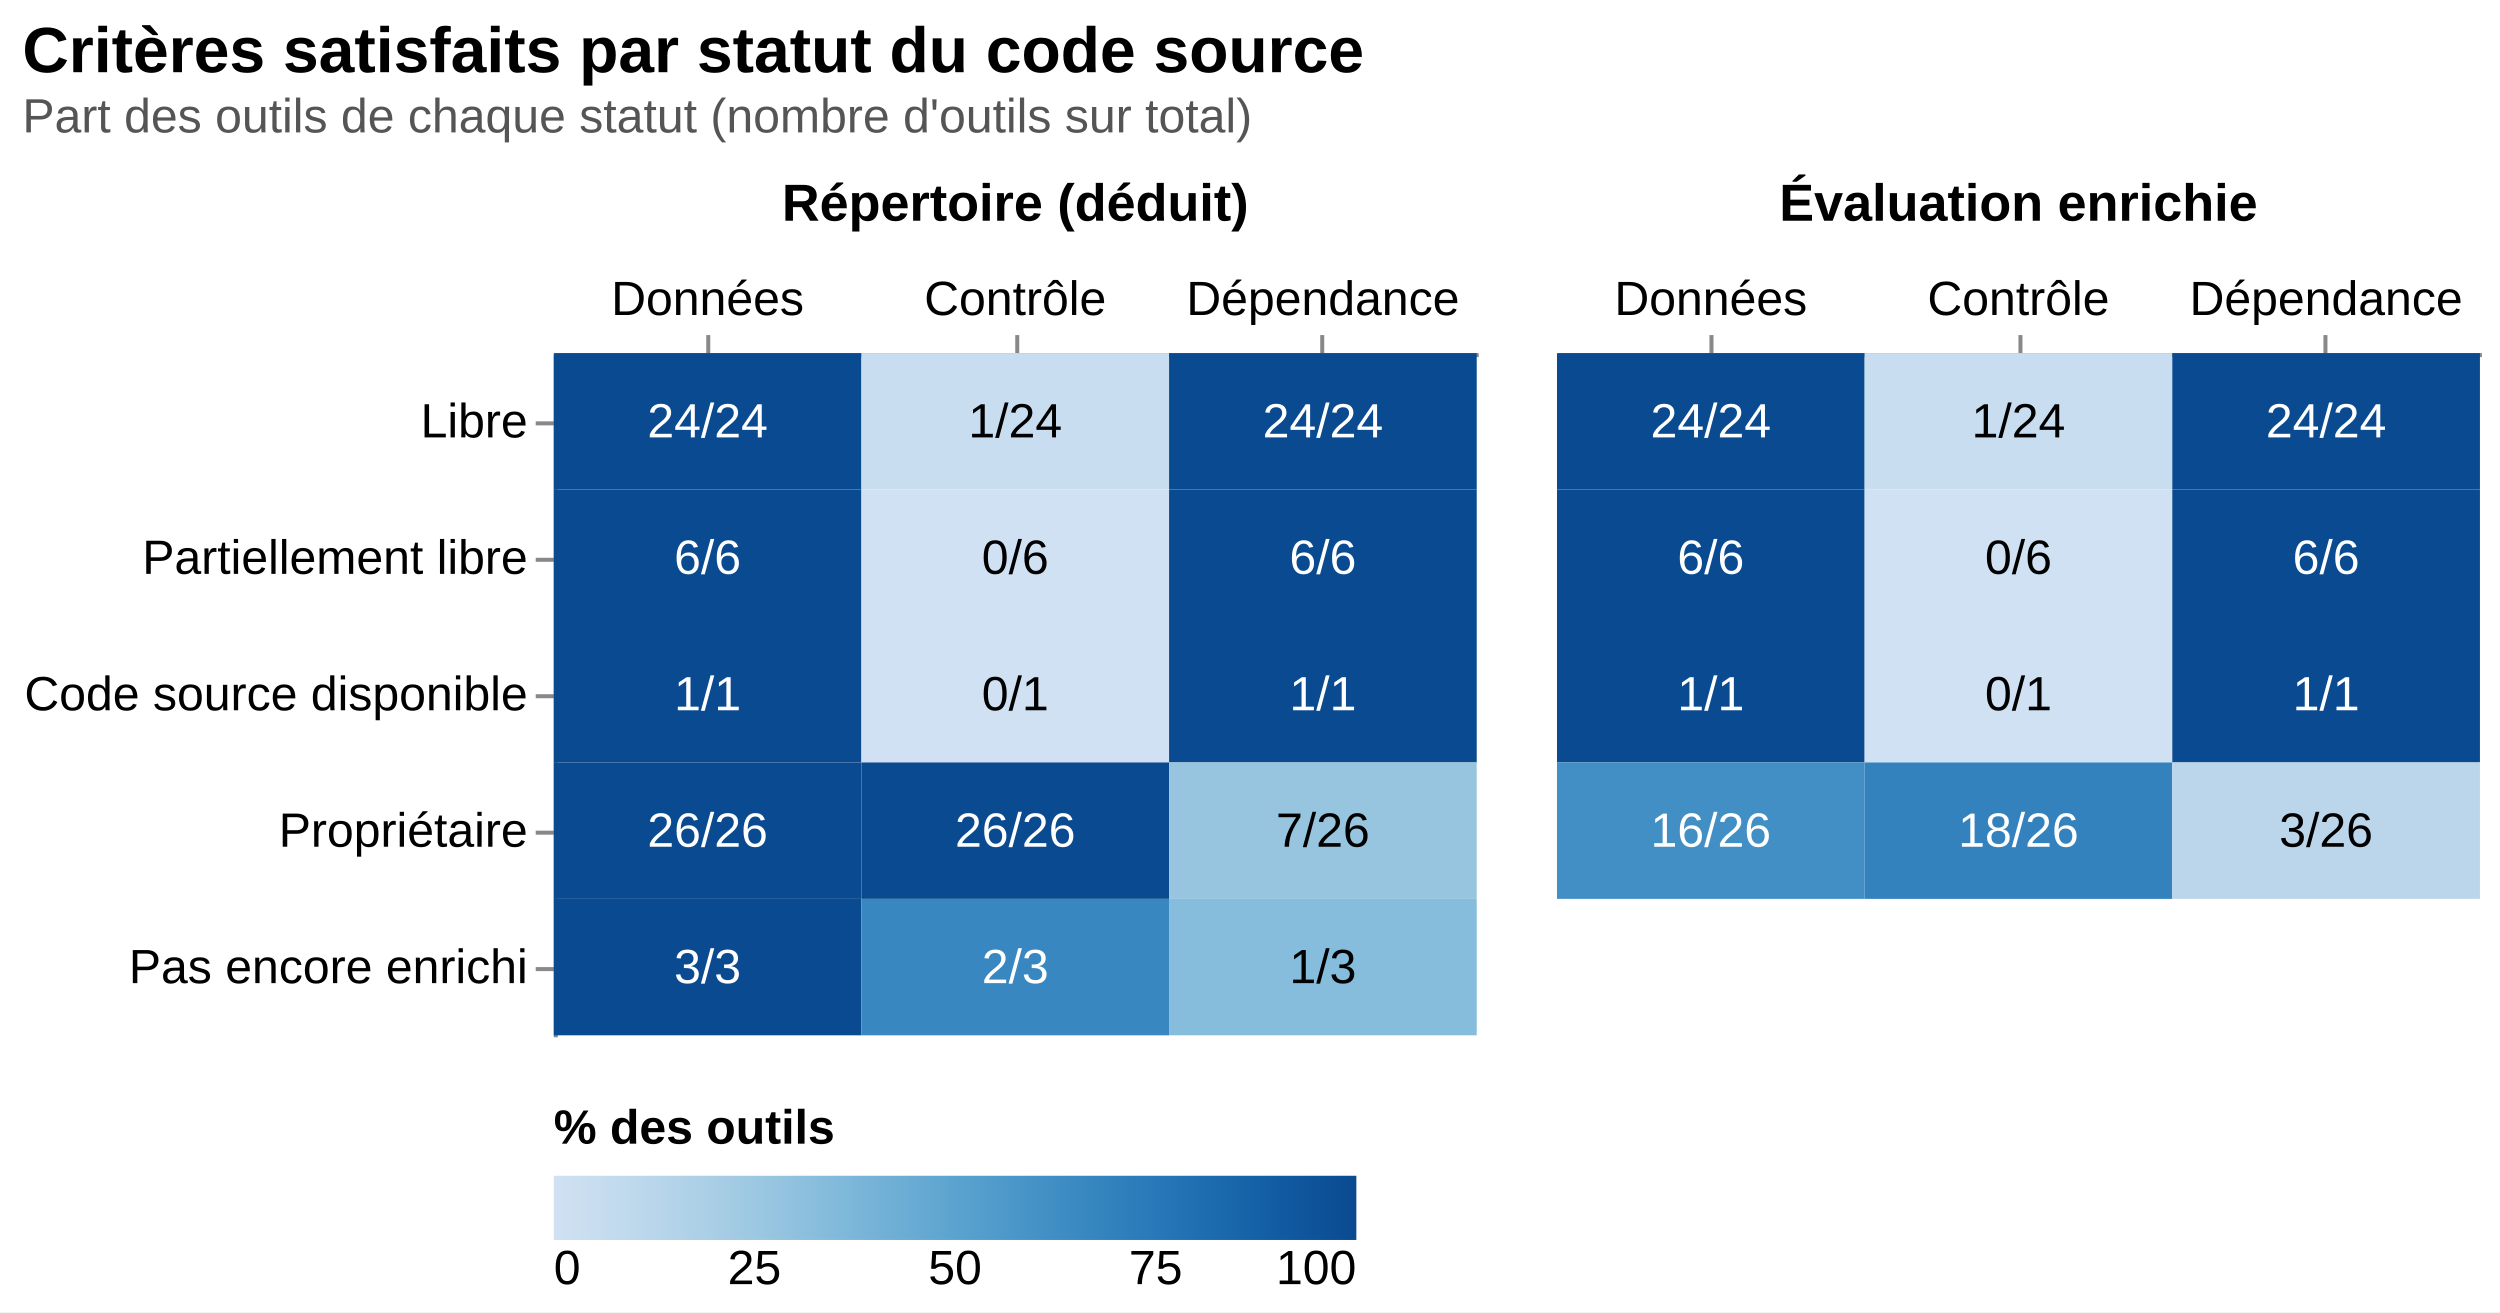
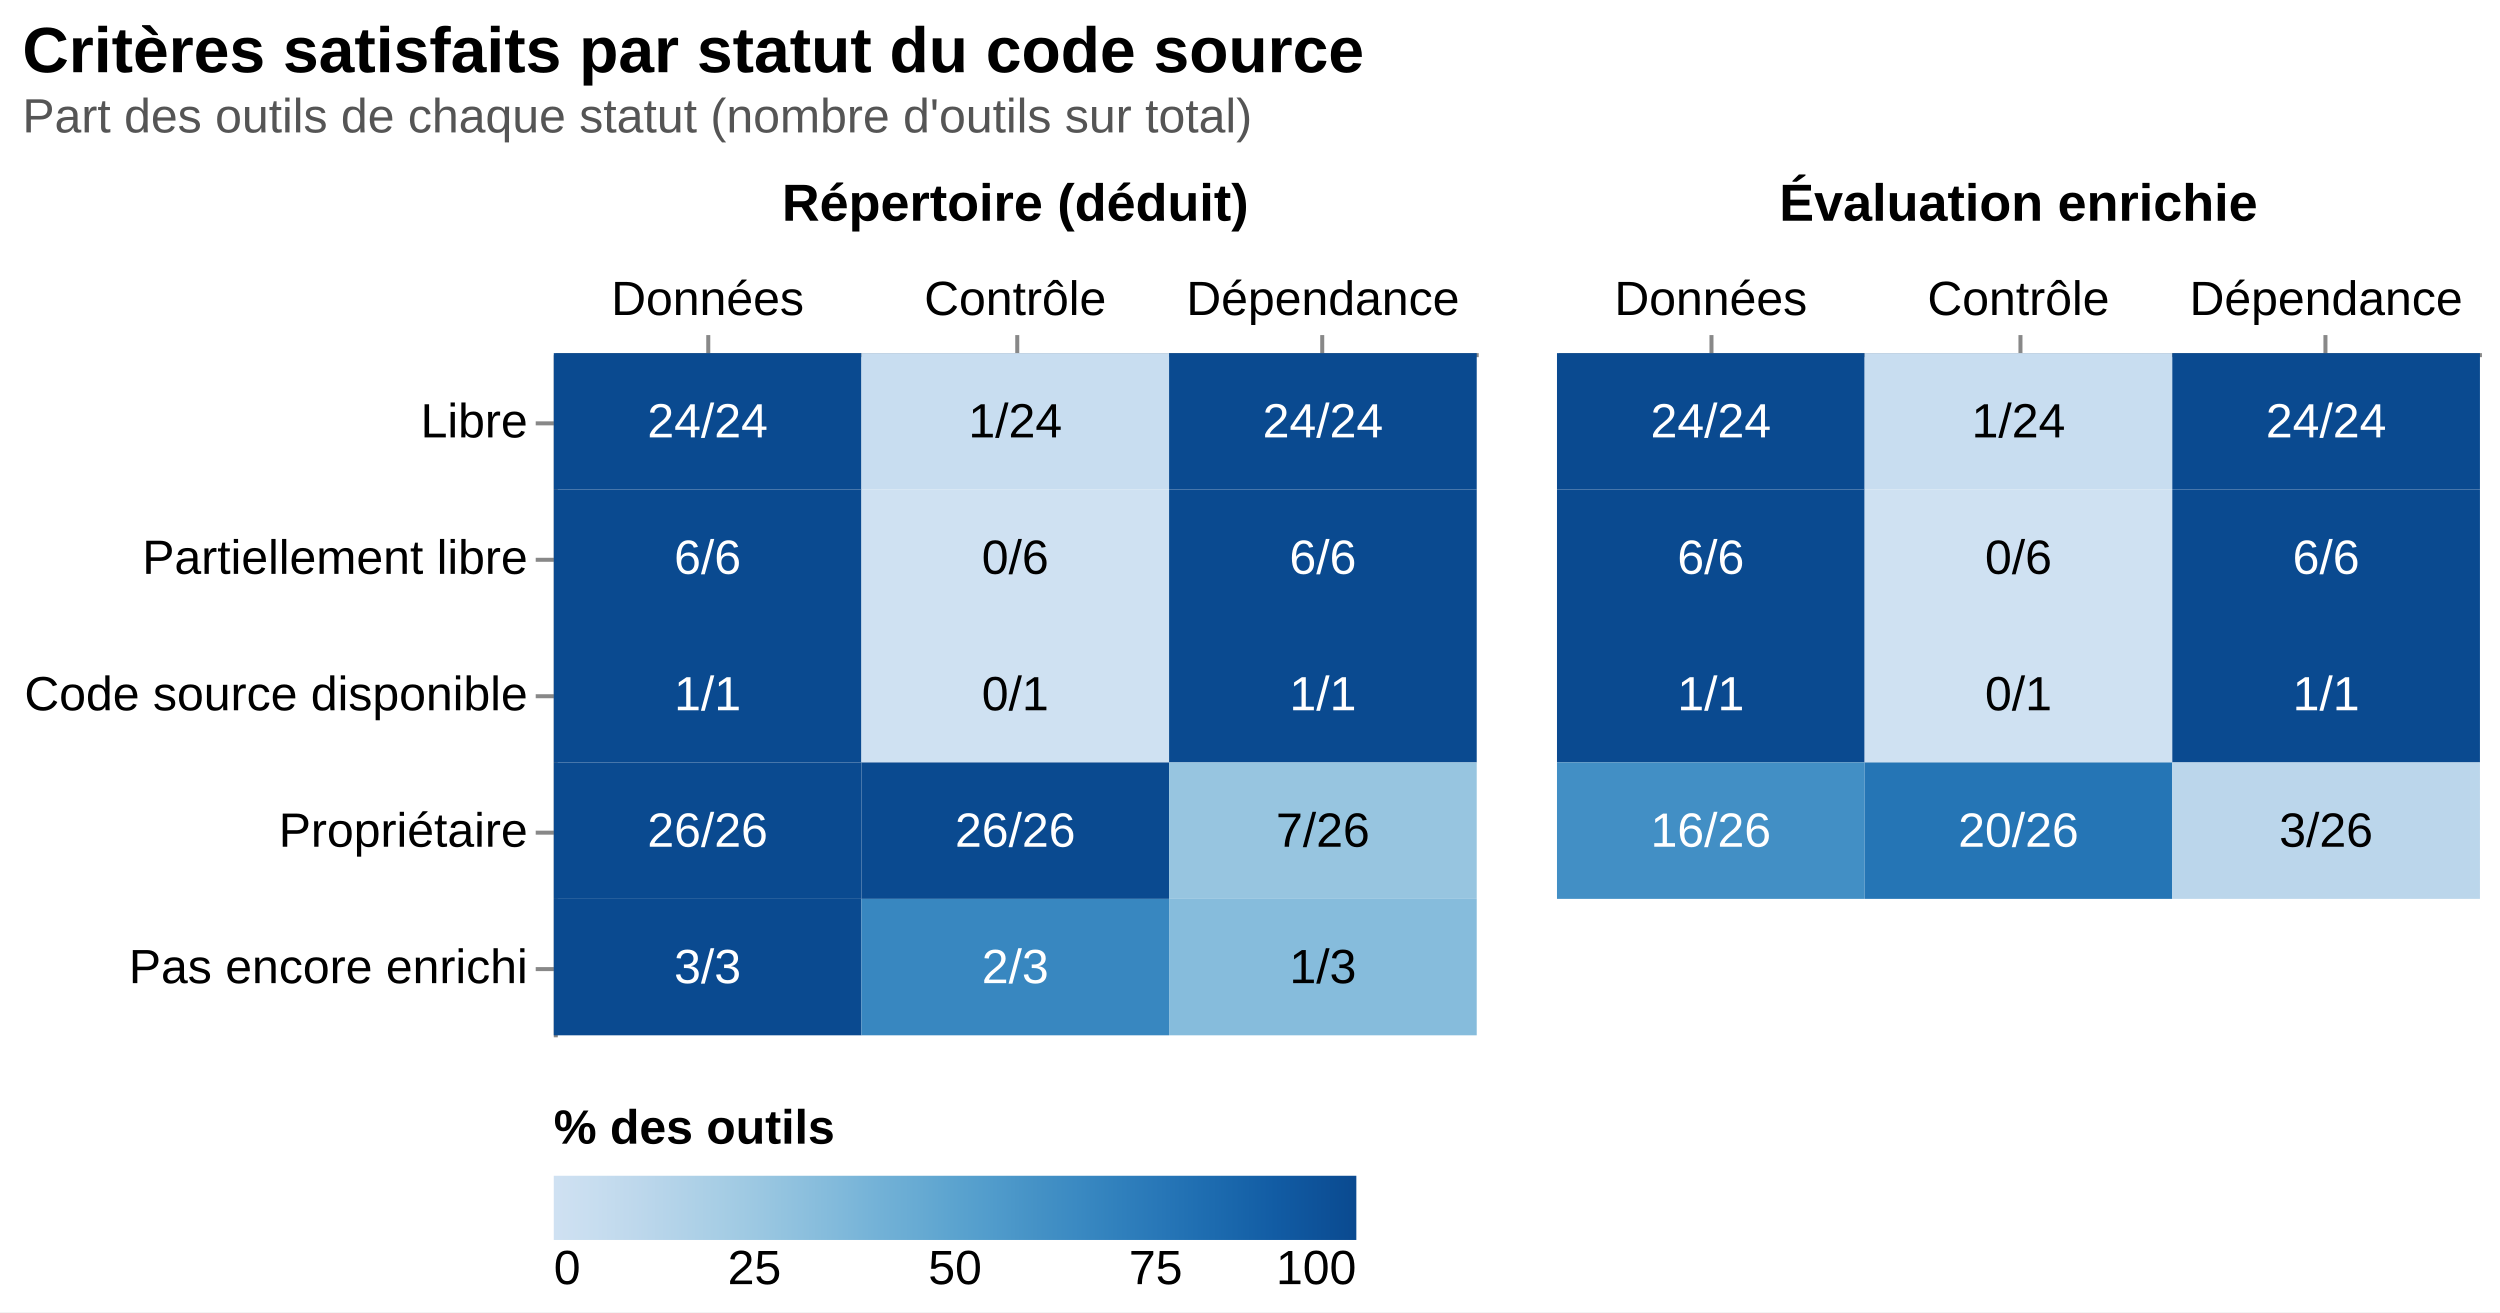
<svg xmlns="http://www.w3.org/2000/svg" version="1.1" class="marks" width="623" height="327" viewBox="0 0 623 327">
  <rect width="623" height="327" fill="white" />
  <g fill="none" stroke-miterlimit="10" transform="translate(138,88)">
    <g class="mark-group role-frame root" role="graphics-object" aria-roledescription="group mark container">
      <g transform="translate(0,0)">
        <path class="background" aria-hidden="true" d="M0,0h0v0h0Z" />
        <g>
          <g class="mark-group role-row-header row_header" role="graphics-object" aria-roledescription="group mark container">
            <g transform="translate(0,0)">
              <path class="background" aria-hidden="true" d="M0,0h0v170h0Z" />
              <g>
                <g class="mark-group role-axis" role="graphics-symbol" aria-roledescription="axis" aria-label="Y-axis for a discrete scale with 5 values: Libre, Partiellement libre, Code source disponible, Propriétaire, Pas encore enrichi">
                  <g transform="translate(0.5,0.5)">
                    <path class="background" aria-hidden="true" d="M0,0h0v0h0Z" pointer-events="none" />
                    <g>
                      <g class="mark-rule role-axis-tick" pointer-events="none">
                        <line transform="translate(0,17)" x2="-5" y2="0" stroke="#888888" stroke-width="1" opacity="1" />
                        <line transform="translate(0,51)" x2="-5" y2="0" stroke="#888888" stroke-width="1" opacity="1" />
                        <line transform="translate(0,85)" x2="-5" y2="0" stroke="#888888" stroke-width="1" opacity="1" />
                        <line transform="translate(0,119)" x2="-5" y2="0" stroke="#888888" stroke-width="1" opacity="1" />
                        <line transform="translate(0,153)" x2="-5" y2="0" stroke="#888888" stroke-width="1" opacity="1" />
                      </g>
                      <g class="mark-text role-axis-label" pointer-events="none">
                        <text text-anchor="end" transform="translate(-7,20.5)" font-family="Liberation Sans, Helvetica, Arial, sans-serif" font-size="12px" fill="#000" opacity="1">Libre</text>
                        <text text-anchor="end" transform="translate(-7,54.5)" font-family="Liberation Sans, Helvetica, Arial, sans-serif" font-size="12px" fill="#000" opacity="1">Partiellement libre</text>
                        <text text-anchor="end" transform="translate(-7,88.5)" font-family="Liberation Sans, Helvetica, Arial, sans-serif" font-size="12px" fill="#000" opacity="1">Code source disponible</text>
                        <text text-anchor="end" transform="translate(-7,122.5)" font-family="Liberation Sans, Helvetica, Arial, sans-serif" font-size="12px" fill="#000" opacity="1">Propriétaire</text>
                        <text text-anchor="end" transform="translate(-7,156.5)" font-family="Liberation Sans, Helvetica, Arial, sans-serif" font-size="12px" fill="#000" opacity="1">Pas encore enrichi</text>
                      </g>
                      <g class="mark-rule role-axis-domain" pointer-events="none">
                        <line transform="translate(0,0)" x2="0" y2="170" stroke="#888888" stroke-width="1" opacity="1" />
                      </g>
                    </g>
                    <path class="foreground" aria-hidden="true" d="" pointer-events="none" display="none" />
                  </g>
                </g>
              </g>
              <path class="foreground" aria-hidden="true" d="" display="none" />
            </g>
          </g>
          <g class="mark-group role-column-header column_header" role="graphics-object" aria-roledescription="group mark container">
            <g transform="translate(0,0)">
              <path class="background" aria-hidden="true" d="M0,0h230v0h-230Z" />
              <g>
                <g class="mark-group role-title">
                  <g transform="translate(115,-43)">
                    <path class="background" aria-hidden="true" d="M0,0h0v0h0Z" pointer-events="none" />
                    <g>
                      <g class="mark-text role-title-text" role="graphics-symbol" aria-roledescription="title" aria-label="Title text 'Répertoire (déduit)'" pointer-events="none">
                        <text text-anchor="middle" transform="translate(0,10)" font-family="Liberation Sans, Helvetica, Arial, sans-serif" font-size="13px" font-weight="bold" fill="#000" opacity="1">Répertoire (déduit)</text>
                      </g>
                    </g>
                    <path class="foreground" aria-hidden="true" d="" pointer-events="none" display="none" />
                  </g>
                </g>
                <g class="mark-group role-axis" role="graphics-symbol" aria-roledescription="axis" aria-label="X-axis for a discrete scale with 3 values: Données, Contrôle, Dépendance">
                  <g transform="translate(0.5,0.5)">
                    <path class="background" aria-hidden="true" d="M0,0h0v0h0Z" pointer-events="none" />
                    <g>
                      <g class="mark-rule role-axis-tick" pointer-events="none">
                        <line transform="translate(38,0)" x2="0" y2="-5" stroke="#888888" stroke-width="1" opacity="1" />
                        <line transform="translate(115,0)" x2="0" y2="-5" stroke="#888888" stroke-width="1" opacity="1" />
                        <line transform="translate(191,0)" x2="0" y2="-5" stroke="#888888" stroke-width="1" opacity="1" />
                      </g>
                      <g class="mark-text role-axis-label" pointer-events="none">
                        <text text-anchor="middle" transform="translate(37.83333,-10)" font-family="Liberation Sans, Helvetica, Arial, sans-serif" font-size="12px" fill="#000" opacity="1">Données</text>
                        <text text-anchor="middle" transform="translate(114.5,-10)" font-family="Liberation Sans, Helvetica, Arial, sans-serif" font-size="12px" fill="#000" opacity="1">Contrôle</text>
                        <text text-anchor="middle" transform="translate(191.1667,-10)" font-family="Liberation Sans, Helvetica, Arial, sans-serif" font-size="12px" fill="#000" opacity="1">Dépendance</text>
                      </g>
                      <g class="mark-rule role-axis-domain" pointer-events="none">
                        <line transform="translate(0,0)" x2="230" y2="0" stroke="#888888" stroke-width="1" opacity="1" />
                      </g>
                    </g>
                    <path class="foreground" aria-hidden="true" d="" pointer-events="none" display="none" />
                  </g>
                </g>
              </g>
              <path class="foreground" aria-hidden="true" d="" display="none" />
            </g>
            <g transform="translate(250,0)">
              <path class="background" aria-hidden="true" d="M0,0h230v0h-230Z" />
              <g>
                <g class="mark-group role-title">
                  <g transform="translate(115,-43)">
                    <path class="background" aria-hidden="true" d="M0,0h0v0h0Z" pointer-events="none" />
                    <g>
                      <g class="mark-text role-title-text" role="graphics-symbol" aria-roledescription="title" aria-label="Title text 'Évaluation enrichie'" pointer-events="none">
                        <text text-anchor="middle" transform="translate(0,10)" font-family="Liberation Sans, Helvetica, Arial, sans-serif" font-size="13px" font-weight="bold" fill="#000" opacity="1">Évaluation enrichie</text>
                      </g>
                    </g>
                    <path class="foreground" aria-hidden="true" d="" pointer-events="none" display="none" />
                  </g>
                </g>
                <g class="mark-group role-axis" role="graphics-symbol" aria-roledescription="axis" aria-label="X-axis for a discrete scale with 3 values: Données, Contrôle, Dépendance">
                  <g transform="translate(0.5,0.5)">
                    <path class="background" aria-hidden="true" d="M0,0h0v0h0Z" pointer-events="none" />
                    <g>
                      <g class="mark-rule role-axis-tick" pointer-events="none">
                        <line transform="translate(38,0)" x2="0" y2="-5" stroke="#888888" stroke-width="1" opacity="1" />
                        <line transform="translate(115,0)" x2="0" y2="-5" stroke="#888888" stroke-width="1" opacity="1" />
                        <line transform="translate(191,0)" x2="0" y2="-5" stroke="#888888" stroke-width="1" opacity="1" />
                      </g>
                      <g class="mark-text role-axis-label" pointer-events="none">
                        <text text-anchor="middle" transform="translate(37.83333,-10)" font-family="Liberation Sans, Helvetica, Arial, sans-serif" font-size="12px" fill="#000" opacity="1">Données</text>
                        <text text-anchor="middle" transform="translate(114.5,-10)" font-family="Liberation Sans, Helvetica, Arial, sans-serif" font-size="12px" fill="#000" opacity="1">Contrôle</text>
                        <text text-anchor="middle" transform="translate(191.1667,-10)" font-family="Liberation Sans, Helvetica, Arial, sans-serif" font-size="12px" fill="#000" opacity="1">Dépendance</text>
                      </g>
                      <g class="mark-rule role-axis-domain" pointer-events="none">
                        <line transform="translate(0,0)" x2="230" y2="0" stroke="#888888" stroke-width="1" opacity="1" />
                      </g>
                    </g>
                    <path class="foreground" aria-hidden="true" d="" pointer-events="none" display="none" />
                  </g>
                </g>
              </g>
              <path class="foreground" aria-hidden="true" d="" display="none" />
            </g>
          </g>
          <g class="mark-group role-scope cell" role="graphics-object" aria-roledescription="group mark container">
            <g transform="translate(0,0)">
              <path class="background" aria-hidden="true" d="M0,0h230v170h-230Z" />
              <g>
                <g class="mark-rect role-mark child_layer_0_marks" role="graphics-object" aria-roledescription="rect mark container">
                  <path aria-label="critere: Données; statut: Libre; % des outils: 100" role="graphics-symbol" aria-roledescription="rect mark" d="M0,0h76.667v34h-76.667Z" fill="rgb(10, 74, 144)" />
                  <path aria-label="critere: Contrôle; statut: Libre; % des outils: 4,16666666667" role="graphics-symbol" aria-roledescription="rect mark" d="M76.667,0h76.667v34h-76.667Z" fill="rgb(200, 221, 240)" />
                  <path aria-label="critere: Dépendance; statut: Libre; % des outils: 100" role="graphics-symbol" aria-roledescription="rect mark" d="M153.333,0h76.667v34h-76.667Z" fill="rgb(10, 74, 144)" />
                  <path aria-label="critere: Données; statut: Partiellement libre; % des outils: 100" role="graphics-symbol" aria-roledescription="rect mark" d="M0,34h76.667v34h-76.667Z" fill="rgb(10, 74, 144)" />
                  <path aria-label="critere: Contrôle; statut: Partiellement libre; % des outils: 0" role="graphics-symbol" aria-roledescription="rect mark" d="M76.667,34h76.667v34h-76.667Z" fill="rgb(207, 225, 242)" />
                  <path aria-label="critere: Dépendance; statut: Partiellement libre; % des outils: 100" role="graphics-symbol" aria-roledescription="rect mark" d="M153.333,34h76.667v34h-76.667Z" fill="rgb(10, 74, 144)" />
                  <path aria-label="critere: Données; statut: Code source disponible; % des outils: 100" role="graphics-symbol" aria-roledescription="rect mark" d="M0,68h76.667v34h-76.667Z" fill="rgb(10, 74, 144)" />
                  <path aria-label="critere: Contrôle; statut: Code source disponible; % des outils: 0" role="graphics-symbol" aria-roledescription="rect mark" d="M76.667,68h76.667v34h-76.667Z" fill="rgb(207, 225, 242)" />
                  <path aria-label="critere: Dépendance; statut: Code source disponible; % des outils: 100" role="graphics-symbol" aria-roledescription="rect mark" d="M153.333,68h76.667v34h-76.667Z" fill="rgb(10, 74, 144)" />
                  <path aria-label="critere: Données; statut: Propriétaire; % des outils: 100" role="graphics-symbol" aria-roledescription="rect mark" d="M0,102h76.667v34h-76.667Z" fill="rgb(10, 74, 144)" />
                  <path aria-label="critere: Contrôle; statut: Propriétaire; % des outils: 100" role="graphics-symbol" aria-roledescription="rect mark" d="M76.667,102h76.667v34h-76.667Z" fill="rgb(10, 74, 144)" />
                  <path aria-label="critere: Dépendance; statut: Propriétaire; % des outils: 26,9230769231" role="graphics-symbol" aria-roledescription="rect mark" d="M153.333,102h76.667v34h-76.667Z" fill="rgb(151, 197, 224)" />
                  <path aria-label="critere: Données; statut: Pas encore enrichi; % des outils: 100" role="graphics-symbol" aria-roledescription="rect mark" d="M0,136h76.667v34h-76.667Z" fill="rgb(10, 74, 144)" />
                  <path aria-label="critere: Contrôle; statut: Pas encore enrichi; % des outils: 66,6666666667" role="graphics-symbol" aria-roledescription="rect mark" d="M76.667,136h76.667v34h-76.667Z" fill="rgb(56, 135, 192)" />
                  <path aria-label="critere: Dépendance; statut: Pas encore enrichi; % des outils: 33,3333333333" role="graphics-symbol" aria-roledescription="rect mark" d="M153.333,136h76.667v34h-76.667Z" fill="rgb(134, 188, 220)" />
                </g>
                <g class="mark-text role-mark child_layer_1_marks" role="graphics-object" aria-roledescription="text mark container">
                  <text aria-label="critere: Données; statut: Libre; etiquette: 24/24" role="graphics-symbol" aria-roledescription="text mark" text-anchor="middle" transform="translate(38.33333,21)" font-family="Liberation Sans, Helvetica, Arial, sans-serif" font-size="12px" fill="white">24/24</text>
                  <text aria-label="critere: Contrôle; statut: Libre; etiquette: 1/24" role="graphics-symbol" aria-roledescription="text mark" text-anchor="middle" transform="translate(115,21)" font-family="Liberation Sans, Helvetica, Arial, sans-serif" font-size="12px" fill="black">1/24</text>
                  <text aria-label="critere: Dépendance; statut: Libre; etiquette: 24/24" role="graphics-symbol" aria-roledescription="text mark" text-anchor="middle" transform="translate(191.6667,21)" font-family="Liberation Sans, Helvetica, Arial, sans-serif" font-size="12px" fill="white">24/24</text>
                  <text aria-label="critere: Données; statut: Partiellement libre; etiquette: 6/6" role="graphics-symbol" aria-roledescription="text mark" text-anchor="middle" transform="translate(38.33333,55)" font-family="Liberation Sans, Helvetica, Arial, sans-serif" font-size="12px" fill="white">6/6</text>
                  <text aria-label="critere: Contrôle; statut: Partiellement libre; etiquette: 0/6" role="graphics-symbol" aria-roledescription="text mark" text-anchor="middle" transform="translate(115,55)" font-family="Liberation Sans, Helvetica, Arial, sans-serif" font-size="12px" fill="black">0/6</text>
                  <text aria-label="critere: Dépendance; statut: Partiellement libre; etiquette: 6/6" role="graphics-symbol" aria-roledescription="text mark" text-anchor="middle" transform="translate(191.6667,55)" font-family="Liberation Sans, Helvetica, Arial, sans-serif" font-size="12px" fill="white">6/6</text>
                  <text aria-label="critere: Données; statut: Code source disponible; etiquette: 1/1" role="graphics-symbol" aria-roledescription="text mark" text-anchor="middle" transform="translate(38.33333,89)" font-family="Liberation Sans, Helvetica, Arial, sans-serif" font-size="12px" fill="white">1/1</text>
                  <text aria-label="critere: Contrôle; statut: Code source disponible; etiquette: 0/1" role="graphics-symbol" aria-roledescription="text mark" text-anchor="middle" transform="translate(115,89)" font-family="Liberation Sans, Helvetica, Arial, sans-serif" font-size="12px" fill="black">0/1</text>
                  <text aria-label="critere: Dépendance; statut: Code source disponible; etiquette: 1/1" role="graphics-symbol" aria-roledescription="text mark" text-anchor="middle" transform="translate(191.6667,89)" font-family="Liberation Sans, Helvetica, Arial, sans-serif" font-size="12px" fill="white">1/1</text>
                  <text aria-label="critere: Données; statut: Propriétaire; etiquette: 26/26" role="graphics-symbol" aria-roledescription="text mark" text-anchor="middle" transform="translate(38.33333,123)" font-family="Liberation Sans, Helvetica, Arial, sans-serif" font-size="12px" fill="white">26/26</text>
                  <text aria-label="critere: Contrôle; statut: Propriétaire; etiquette: 26/26" role="graphics-symbol" aria-roledescription="text mark" text-anchor="middle" transform="translate(115,123)" font-family="Liberation Sans, Helvetica, Arial, sans-serif" font-size="12px" fill="white">26/26</text>
                  <text aria-label="critere: Dépendance; statut: Propriétaire; etiquette: 7/26" role="graphics-symbol" aria-roledescription="text mark" text-anchor="middle" transform="translate(191.6667,123)" font-family="Liberation Sans, Helvetica, Arial, sans-serif" font-size="12px" fill="black">7/26</text>
                  <text aria-label="critere: Données; statut: Pas encore enrichi; etiquette: 3/3" role="graphics-symbol" aria-roledescription="text mark" text-anchor="middle" transform="translate(38.33333,157)" font-family="Liberation Sans, Helvetica, Arial, sans-serif" font-size="12px" fill="white">3/3</text>
                  <text aria-label="critere: Contrôle; statut: Pas encore enrichi; etiquette: 2/3" role="graphics-symbol" aria-roledescription="text mark" text-anchor="middle" transform="translate(115,157)" font-family="Liberation Sans, Helvetica, Arial, sans-serif" font-size="12px" fill="white">2/3</text>
                  <text aria-label="critere: Dépendance; statut: Pas encore enrichi; etiquette: 1/3" role="graphics-symbol" aria-roledescription="text mark" text-anchor="middle" transform="translate(191.6667,157)" font-family="Liberation Sans, Helvetica, Arial, sans-serif" font-size="12px" fill="black">1/3</text>
                </g>
              </g>
              <path class="foreground" aria-hidden="true" d="" display="none" />
            </g>
            <g transform="translate(250,0)">
              <path class="background" aria-hidden="true" d="M0,0h230v170h-230Z" />
              <g>
                <g class="mark-rect role-mark child_layer_0_marks" role="graphics-object" aria-roledescription="rect mark container">
                  <path aria-label="critere: Données; statut: Libre; % des outils: 100" role="graphics-symbol" aria-roledescription="rect mark" d="M0,0h76.667v34h-76.667Z" fill="rgb(10, 74, 144)" />
                  <path aria-label="critere: Contrôle; statut: Libre; % des outils: 4,16666666667" role="graphics-symbol" aria-roledescription="rect mark" d="M76.667,0h76.667v34h-76.667Z" fill="rgb(200, 221, 240)" />
                  <path aria-label="critere: Dépendance; statut: Libre; % des outils: 100" role="graphics-symbol" aria-roledescription="rect mark" d="M153.333,0h76.667v34h-76.667Z" fill="rgb(10, 74, 144)" />
                  <path aria-label="critere: Données; statut: Partiellement libre; % des outils: 100" role="graphics-symbol" aria-roledescription="rect mark" d="M0,34h76.667v34h-76.667Z" fill="rgb(10, 74, 144)" />
                  <path aria-label="critere: Contrôle; statut: Partiellement libre; % des outils: 0" role="graphics-symbol" aria-roledescription="rect mark" d="M76.667,34h76.667v34h-76.667Z" fill="rgb(207, 225, 242)" />
                  <path aria-label="critere: Dépendance; statut: Partiellement libre; % des outils: 100" role="graphics-symbol" aria-roledescription="rect mark" d="M153.333,34h76.667v34h-76.667Z" fill="rgb(10, 74, 144)" />
                  <path aria-label="critere: Données; statut: Code source disponible; % des outils: 100" role="graphics-symbol" aria-roledescription="rect mark" d="M0,68h76.667v34h-76.667Z" fill="rgb(10, 74, 144)" />
                  <path aria-label="critere: Contrôle; statut: Code source disponible; % des outils: 0" role="graphics-symbol" aria-roledescription="rect mark" d="M76.667,68h76.667v34h-76.667Z" fill="rgb(207, 225, 242)" />
                  <path aria-label="critere: Dépendance; statut: Code source disponible; % des outils: 100" role="graphics-symbol" aria-roledescription="rect mark" d="M153.333,68h76.667v34h-76.667Z" fill="rgb(10, 74, 144)" />
                  <path aria-label="critere: Données; statut: Propriétaire; % des outils: 61,5384615385" role="graphics-symbol" aria-roledescription="rect mark" d="M0,102h76.667v34h-76.667Z" fill="rgb(66, 143, 197)" />
-                   <path aria-label="critere: Contrôle; statut: Propriétaire; % des outils: 69,2307692308" role="graphics-symbol" aria-roledescription="rect mark" d="M76.667,102h76.667v34h-76.667Z" fill="rgb(51, 130, 190)" />
+                   <path aria-label="critere: Contrôle; statut: Propriétaire; % des outils: 76,9230769231" role="graphics-symbol" aria-roledescription="rect mark" d="M76.667,102h76.667v34h-76.667Z" fill="rgb(37, 117, 181)" />
                  <path aria-label="critere: Dépendance; statut: Propriétaire; % des outils: 11,5384615385" role="graphics-symbol" aria-roledescription="rect mark" d="M153.333,102h76.667v34h-76.667Z" fill="rgb(187, 214, 235)" />
                </g>
                <g class="mark-text role-mark child_layer_1_marks" role="graphics-object" aria-roledescription="text mark container">
                  <text aria-label="critere: Données; statut: Libre; etiquette: 24/24" role="graphics-symbol" aria-roledescription="text mark" text-anchor="middle" transform="translate(38.33333,21)" font-family="Liberation Sans, Helvetica, Arial, sans-serif" font-size="12px" fill="white">24/24</text>
                  <text aria-label="critere: Contrôle; statut: Libre; etiquette: 1/24" role="graphics-symbol" aria-roledescription="text mark" text-anchor="middle" transform="translate(115,21)" font-family="Liberation Sans, Helvetica, Arial, sans-serif" font-size="12px" fill="black">1/24</text>
                  <text aria-label="critere: Dépendance; statut: Libre; etiquette: 24/24" role="graphics-symbol" aria-roledescription="text mark" text-anchor="middle" transform="translate(191.6667,21)" font-family="Liberation Sans, Helvetica, Arial, sans-serif" font-size="12px" fill="white">24/24</text>
                  <text aria-label="critere: Données; statut: Partiellement libre; etiquette: 6/6" role="graphics-symbol" aria-roledescription="text mark" text-anchor="middle" transform="translate(38.33333,55)" font-family="Liberation Sans, Helvetica, Arial, sans-serif" font-size="12px" fill="white">6/6</text>
                  <text aria-label="critere: Contrôle; statut: Partiellement libre; etiquette: 0/6" role="graphics-symbol" aria-roledescription="text mark" text-anchor="middle" transform="translate(115,55)" font-family="Liberation Sans, Helvetica, Arial, sans-serif" font-size="12px" fill="black">0/6</text>
                  <text aria-label="critere: Dépendance; statut: Partiellement libre; etiquette: 6/6" role="graphics-symbol" aria-roledescription="text mark" text-anchor="middle" transform="translate(191.6667,55)" font-family="Liberation Sans, Helvetica, Arial, sans-serif" font-size="12px" fill="white">6/6</text>
                  <text aria-label="critere: Données; statut: Code source disponible; etiquette: 1/1" role="graphics-symbol" aria-roledescription="text mark" text-anchor="middle" transform="translate(38.33333,89)" font-family="Liberation Sans, Helvetica, Arial, sans-serif" font-size="12px" fill="white">1/1</text>
                  <text aria-label="critere: Contrôle; statut: Code source disponible; etiquette: 0/1" role="graphics-symbol" aria-roledescription="text mark" text-anchor="middle" transform="translate(115,89)" font-family="Liberation Sans, Helvetica, Arial, sans-serif" font-size="12px" fill="black">0/1</text>
                  <text aria-label="critere: Dépendance; statut: Code source disponible; etiquette: 1/1" role="graphics-symbol" aria-roledescription="text mark" text-anchor="middle" transform="translate(191.6667,89)" font-family="Liberation Sans, Helvetica, Arial, sans-serif" font-size="12px" fill="white">1/1</text>
                  <text aria-label="critere: Données; statut: Propriétaire; etiquette: 16/26" role="graphics-symbol" aria-roledescription="text mark" text-anchor="middle" transform="translate(38.33333,123)" font-family="Liberation Sans, Helvetica, Arial, sans-serif" font-size="12px" fill="white">16/26</text>
-                   <text aria-label="critere: Contrôle; statut: Propriétaire; etiquette: 18/26" role="graphics-symbol" aria-roledescription="text mark" text-anchor="middle" transform="translate(115,123)" font-family="Liberation Sans, Helvetica, Arial, sans-serif" font-size="12px" fill="white">18/26</text>
+                   <text aria-label="critere: Contrôle; statut: Propriétaire; etiquette: 20/26" role="graphics-symbol" aria-roledescription="text mark" text-anchor="middle" transform="translate(115,123)" font-family="Liberation Sans, Helvetica, Arial, sans-serif" font-size="12px" fill="white">20/26</text>
                  <text aria-label="critere: Dépendance; statut: Propriétaire; etiquette: 3/26" role="graphics-symbol" aria-roledescription="text mark" text-anchor="middle" transform="translate(191.6667,123)" font-family="Liberation Sans, Helvetica, Arial, sans-serif" font-size="12px" fill="black">3/26</text>
                </g>
              </g>
              <path class="foreground" aria-hidden="true" d="" display="none" />
            </g>
          </g>
          <g class="mark-group role-legend" role="graphics-symbol" aria-roledescription="legend" aria-label="Gradient legend titled '% des outils' for fill color with values from 0 to 100">
            <g transform="translate(0,188)">
              <path class="background" aria-hidden="true" d="M0,0h200v46h-200Z" pointer-events="none" />
              <g>
                <g class="mark-group role-legend-entry">
                  <g transform="translate(0,17)">
                    <path class="background" aria-hidden="true" d="M0,0h0v0h0Z" pointer-events="none" />
                    <g>
                      <g class="mark-rect role-legend-gradient" pointer-events="none">
                        <path d="M0,0h200v16h-200Z" fill="url(#gradient_0)" stroke="#ddd" stroke-width="0" opacity="1" />
                      </g>
                      <g class="mark-text role-legend-label" pointer-events="none">
                        <text text-anchor="start" transform="translate(0,27)" font-family="Liberation Sans, Helvetica, Arial, sans-serif" font-size="12px" fill="#000" opacity="1">0</text>
                        <text text-anchor="middle" transform="translate(50,27)" font-family="Liberation Sans, Helvetica, Arial, sans-serif" font-size="12px" fill="#000" opacity="1">25</text>
                        <text text-anchor="middle" transform="translate(100,27)" font-family="Liberation Sans, Helvetica, Arial, sans-serif" font-size="12px" fill="#000" opacity="1">50</text>
                        <text text-anchor="middle" transform="translate(150,27)" font-family="Liberation Sans, Helvetica, Arial, sans-serif" font-size="12px" fill="#000" opacity="1">75</text>
                        <text text-anchor="end" transform="translate(200,27)" font-family="Liberation Sans, Helvetica, Arial, sans-serif" font-size="12px" fill="#000" opacity="1">100</text>
                      </g>
                    </g>
                    <path class="foreground" aria-hidden="true" d="" pointer-events="none" display="none" />
                  </g>
                </g>
                <g class="mark-text role-legend-title" pointer-events="none">
                  <text text-anchor="start" transform="translate(0,9)" font-family="Liberation Sans, Helvetica, Arial, sans-serif" font-size="12px" font-weight="bold" fill="#000" opacity="1">% des outils</text>
                </g>
              </g>
              <path class="foreground" aria-hidden="true" d="" pointer-events="none" display="none" />
            </g>
          </g>
          <g class="mark-group role-title">
            <g transform="translate(-132.4141,-83)">
              <path class="background" aria-hidden="true" d="M0,0h0v0h0Z" pointer-events="none" />
              <g>
                <g class="mark-text role-title-text" role="graphics-symbol" aria-roledescription="title" aria-label="Title text 'Critères satisfaits par statut du code source'" pointer-events="none">
                  <text text-anchor="start" transform="translate(0,13)" font-family="Liberation Sans, Helvetica, Arial, sans-serif" font-size="16px" font-weight="bold" fill="#000" opacity="1">Critères satisfaits par statut du code source</text>
                </g>
                <g class="mark-text role-title-subtitle" role="graphics-symbol" aria-roledescription="subtitle" aria-label="Subtitle text 'Part des outils de chaque statut (nombre d'outils sur total)'" pointer-events="none">
                  <text text-anchor="start" transform="translate(0,28)" font-family="Liberation Sans, Helvetica, Arial, sans-serif" font-size="12px" fill="#555555" opacity="1">Part des outils de chaque statut (nombre d'outils sur total)</text>
                </g>
              </g>
              <path class="foreground" aria-hidden="true" d="" pointer-events="none" display="none" />
            </g>
          </g>
        </g>
        <path class="foreground" aria-hidden="true" d="" display="none" />
      </g>
    </g>
  </g>
  <defs>
    <linearGradient id="gradient_0" x1="0" x2="1" y1="0" y2="0">
      <stop offset="0" stop-color="rgb(207, 225, 242)" />
      <stop offset="0.05" stop-color="rgb(199, 221, 239)" />
      <stop offset="0.1" stop-color="rgb(190, 216, 236)" />
      <stop offset="0.15" stop-color="rgb(179, 211, 233)" />
      <stop offset="0.2" stop-color="rgb(168, 206, 229)" />
      <stop offset="0.25" stop-color="rgb(156, 200, 226)" />
      <stop offset="0.3" stop-color="rgb(143, 193, 222)" />
      <stop offset="0.35" stop-color="rgb(130, 186, 219)" />
      <stop offset="0.4" stop-color="rgb(116, 178, 215)" />
      <stop offset="0.45" stop-color="rgb(104, 171, 211)" />
      <stop offset="0.5" stop-color="rgb(91, 163, 207)" />
      <stop offset="0.55" stop-color="rgb(80, 155, 203)" />
      <stop offset="0.6" stop-color="rgb(69, 146, 198)" />
      <stop offset="0.65" stop-color="rgb(59, 138, 194)" />
      <stop offset="0.7" stop-color="rgb(49, 129, 189)" />
      <stop offset="0.75" stop-color="rgb(41, 120, 184)" />
      <stop offset="0.8" stop-color="rgb(32, 111, 178)" />
      <stop offset="0.85" stop-color="rgb(25, 102, 171)" />
      <stop offset="0.9" stop-color="rgb(18, 92, 164)" />
      <stop offset="0.95" stop-color="rgb(14, 83, 154)" />
      <stop offset="1" stop-color="rgb(10, 74, 144)" />
    </linearGradient>
  </defs>
</svg>
